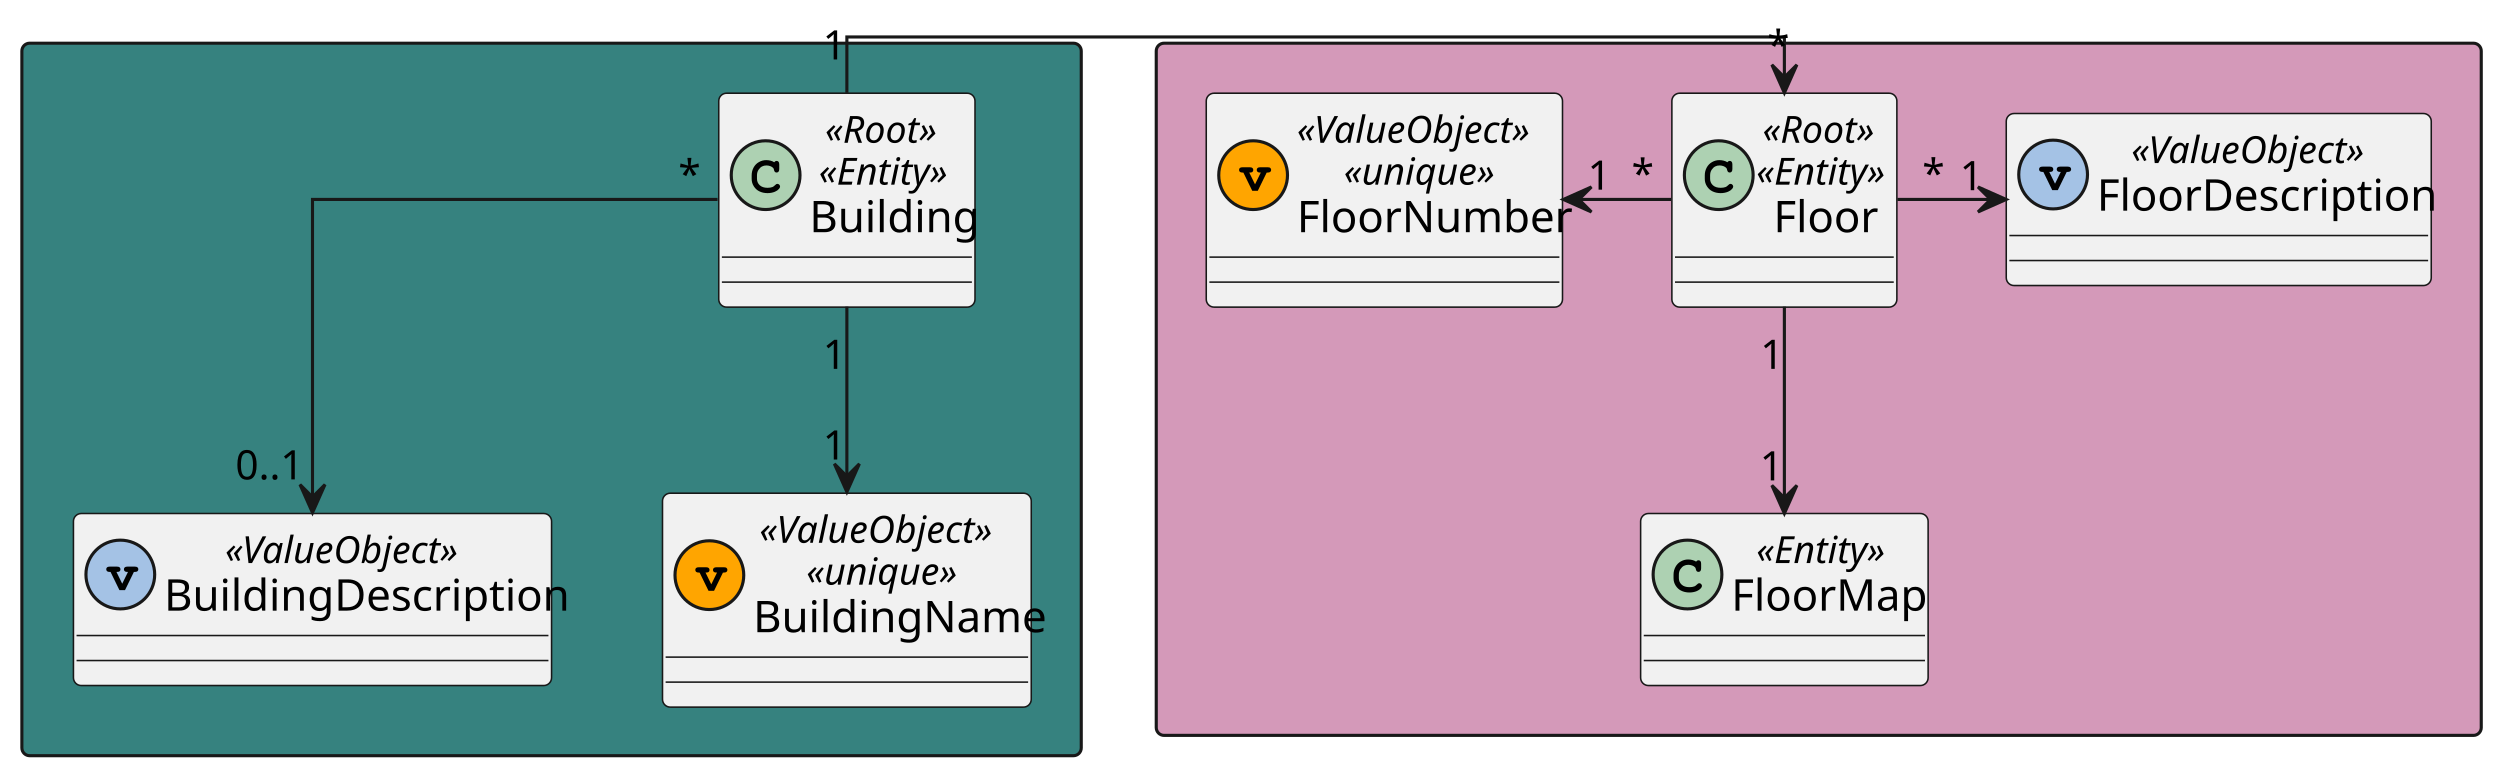
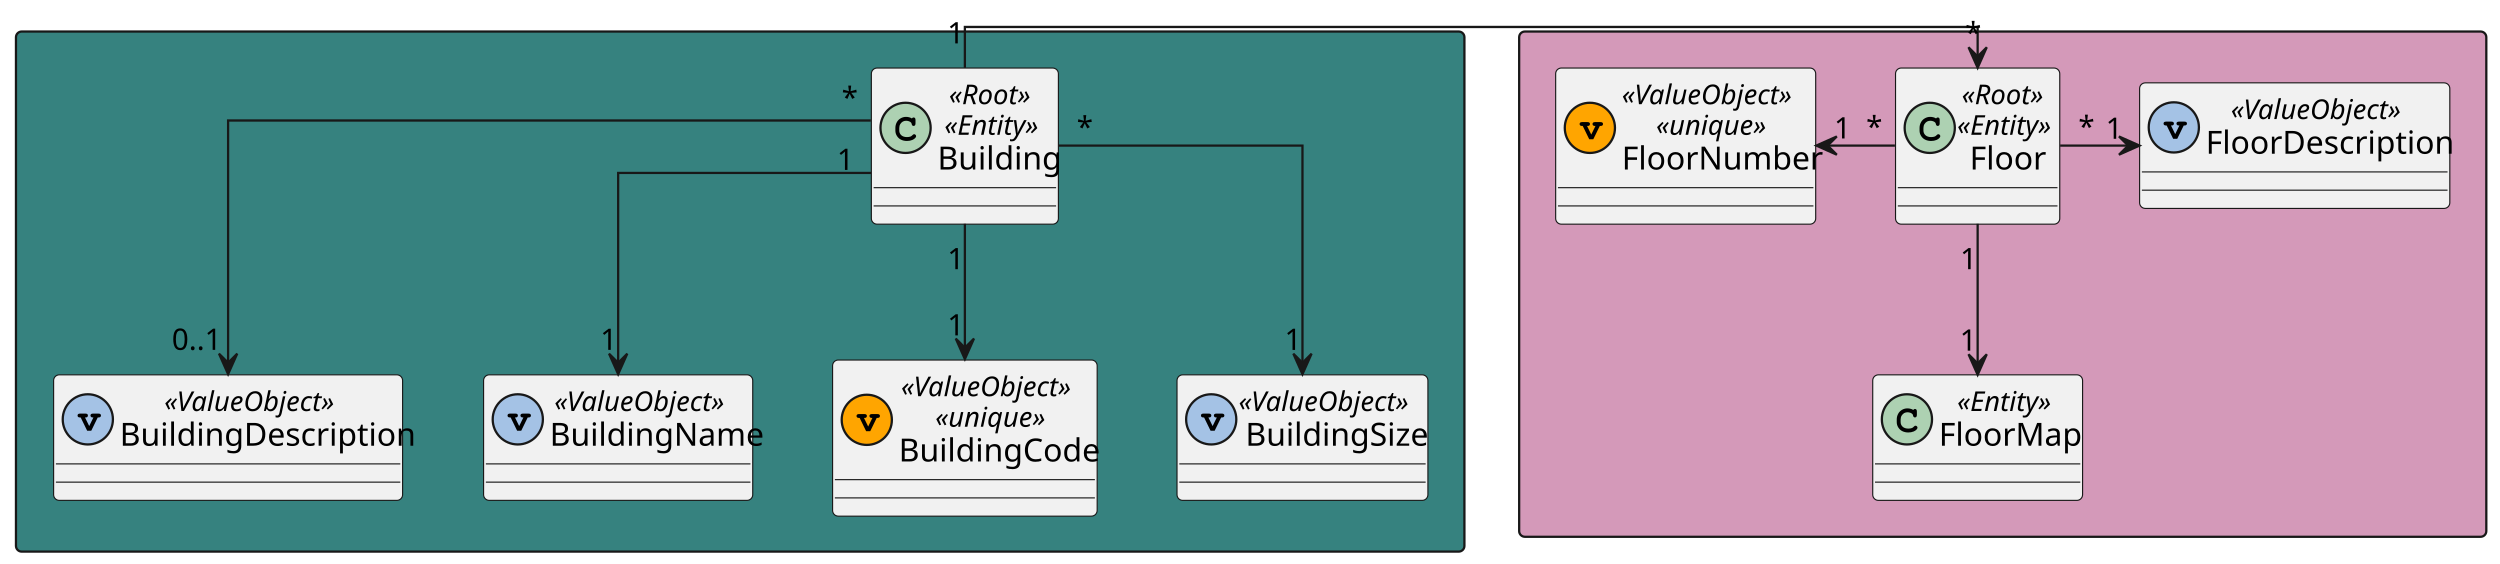
- <svg xmlns="http://www.w3.org/2000/svg" contentStyleType="text/css" height="197.6px" preserveAspectRatio="none" style="width:640px;height:197px;background:#FFFFFF;" version="1.1" viewBox="0 0 640 197" width="640px" zoomAndPan="magnify">
+ <svg xmlns="http://www.w3.org/2000/svg" contentStyleType="text/css" height="247px" preserveAspectRatio="none" style="width:1096px;height:247px;background:#FFFFFF;" version="1.1" viewBox="0 0 1096 247" width="1096px" zoomAndPan="magnify">
  <defs />
  <g>
    <g id="cluster_##2">
-       <rect fill="#36827F" height="182.4" rx="2" ry="2" style="stroke:#181818;stroke-width:0.8;" width="271.2" x="5.6" y="11.06" />
+       <rect fill="#36827F" height="228" rx="2.5" ry="2.5" style="stroke:#181818;stroke-width:1.0;" width="635" x="7" y="13.825" />
    </g>
-     <g id="cluster_##7">
-       <rect fill="#D499B9" height="177.2" rx="2" ry="2" style="stroke:#181818;stroke-width:0.8;" width="339.2" x="296" y="11.06" />
+     <g id="cluster_##9">
+       <rect fill="#D499B9" height="221.5" rx="2.5" ry="2.5" style="stroke:#181818;stroke-width:1.0;" width="424" x="666" y="13.825" />
    </g>
    <g id="elem_Building">
-       <rect codeLine="6" fill="#F1F1F1" height="54.763" id="Building" rx="2" ry="2" style="stroke:#181818;stroke-width:0.4;" width="65.6" x="184" y="23.86" />
-       <ellipse cx="196" cy="44.841" fill="#ADD1B2" rx="8.8" ry="8.8" style="stroke:#181818;stroke-width:0.8;" />
-       <path d="M198.213,41.541 Q198.338,41.366 198.488,41.278 Q198.637,41.191 198.812,41.191 Q199.113,41.191 199.3,41.403 Q199.488,41.603 199.488,42.091 L199.488,43.253 Q199.488,43.741 199.3,43.953 Q199.113,44.166 198.812,44.166 Q198.537,44.166 198.375,44.003 Q198.213,43.853 198.125,43.441 Q198.088,43.153 197.938,43.003 Q197.675,42.703 197.188,42.528 Q196.7,42.353 196.2,42.353 Q195.588,42.353 195.075,42.616 Q194.575,42.878 194.175,43.478 Q193.787,44.078 193.787,44.903 L193.787,45.778 Q193.787,46.766 194.5,47.428 Q195.213,48.078 196.488,48.078 Q197.238,48.078 197.762,47.878 Q198.075,47.753 198.412,47.403 Q198.625,47.191 198.738,47.128 Q198.863,47.066 199.025,47.066 Q199.287,47.066 199.488,47.278 Q199.7,47.478 199.7,47.753 Q199.7,48.028 199.425,48.353 Q199.025,48.816 198.387,49.078 Q197.525,49.441 196.488,49.441 Q195.275,49.441 194.312,48.941 Q193.525,48.541 192.975,47.691 Q192.425,46.828 192.425,45.803 L192.425,44.878 Q192.425,43.816 192.912,42.903 Q193.412,41.978 194.287,41.491 Q195.162,40.991 196.15,40.991 Q196.738,40.991 197.25,41.128 Q197.775,41.253 198.213,41.541 Z " fill="#000000" />
-       <text fill="#000000" font-family="sans-serif" font-size="9.6" font-style="italic" lengthAdjust="spacing" textLength="32" x="211.2" y="36.55">«Root»</text>
-       <text fill="#000000" font-family="sans-serif" font-size="9.6" font-style="italic" lengthAdjust="spacing" textLength="35.2" x="209.6" y="47.275">«Entity»</text>
-       <text fill="#000000" font-family="sans-serif" font-size="11.2" lengthAdjust="spacing" textLength="40" x="207.2" y="59.449">Building</text>
-       <line style="stroke:#181818;stroke-width:0.4;" x1="184.8" x2="248.8" y1="65.822" y2="65.822" />
-       <line style="stroke:#181818;stroke-width:0.4;" x1="184.8" x2="248.8" y1="72.222" y2="72.222" />
+       <rect codeLine="6" fill="#F1F1F1" height="68.453" id="Building" rx="2.5" ry="2.5" style="stroke:#181818;stroke-width:0.5;" width="82" x="382" y="29.825" />
+       <ellipse cx="397" cy="56.051" fill="#ADD1B2" rx="11" ry="11" style="stroke:#181818;stroke-width:1.0;" />
+       <path d="M399.766,51.926 Q399.922,51.707 400.109,51.598 Q400.297,51.489 400.516,51.489 Q400.891,51.489 401.125,51.754 Q401.359,52.004 401.359,52.614 L401.359,54.067 Q401.359,54.676 401.125,54.942 Q400.891,55.207 400.516,55.207 Q400.172,55.207 399.969,55.004 Q399.766,54.817 399.656,54.301 Q399.609,53.942 399.422,53.754 Q399.094,53.379 398.484,53.16 Q397.875,52.942 397.25,52.942 Q396.484,52.942 395.844,53.27 Q395.219,53.598 394.719,54.348 Q394.234,55.098 394.234,56.129 L394.234,57.223 Q394.234,58.457 395.125,59.285 Q396.016,60.098 397.609,60.098 Q398.547,60.098 399.203,59.848 Q399.594,59.692 400.016,59.254 Q400.281,58.989 400.422,58.91 Q400.578,58.832 400.781,58.832 Q401.109,58.832 401.359,59.098 Q401.625,59.348 401.625,59.692 Q401.625,60.035 401.281,60.442 Q400.781,61.02 399.984,61.348 Q398.906,61.801 397.609,61.801 Q396.094,61.801 394.891,61.176 Q393.906,60.676 393.219,59.614 Q392.531,58.535 392.531,57.254 L392.531,56.098 Q392.531,54.77 393.141,53.629 Q393.766,52.473 394.859,51.864 Q395.953,51.239 397.188,51.239 Q397.922,51.239 398.562,51.41 Q399.219,51.567 399.766,51.926 Z " fill="#000000" />
+       <text fill="#000000" font-family="sans-serif" font-size="12" font-style="italic" lengthAdjust="spacing" textLength="40" x="416" y="45.688">«Root»</text>
+       <text fill="#000000" font-family="sans-serif" font-size="12" font-style="italic" lengthAdjust="spacing" textLength="44" x="414" y="59.094">«Entity»</text>
+       <text fill="#000000" font-family="sans-serif" font-size="14" lengthAdjust="spacing" textLength="50" x="411" y="74.311">Building</text>
+       <line style="stroke:#181818;stroke-width:0.5;" x1="383" x2="463" y1="82.278" y2="82.278" />
+       <line style="stroke:#181818;stroke-width:0.5;" x1="383" x2="463" y1="90.278" y2="90.278" />
    </g>
    <g id="elem_BuildingDescription">
-       <rect codeLine="7" fill="#F1F1F1" height="44.038" id="BuildingDescription" rx="2" ry="2" style="stroke:#181818;stroke-width:0.4;" width="122.4" x="18.8" y="131.46" />
-       <ellipse cx="30.8" cy="147.078" fill="#A4C2E5" rx="8.8" ry="8.8" style="stroke:#181818;stroke-width:0.8;" />
-       <path d="M31.288,149.428 L32.763,146.416 Q32.212,146.416 32.062,146.316 Q31.725,146.116 31.725,145.728 Q31.725,145.428 31.938,145.241 Q32.15,145.053 32.638,145.053 L34.5,145.053 Q35,145.053 35.2,145.241 Q35.413,145.428 35.413,145.728 Q35.413,146.028 35.2,146.228 Q35,146.416 34.5,146.416 L34.275,146.416 L32,151.078 L30.575,151.078 L28.3,146.416 L28.113,146.416 Q27.613,146.416 27.4,146.228 Q27.2,146.028 27.2,145.728 Q27.2,145.428 27.4,145.241 Q27.613,145.053 28.113,145.053 L29.938,145.053 Q30.425,145.053 30.625,145.241 Q30.837,145.428 30.837,145.728 Q30.837,146.116 30.525,146.316 Q30.363,146.416 29.812,146.416 L31.288,149.428 Z " fill="#000000" />
-       <text fill="#000000" font-family="sans-serif" font-size="9.6" font-style="italic" lengthAdjust="spacing" textLength="65.6" x="57.6" y="144.15">«ValueObject»</text>
-       <text fill="#000000" font-family="sans-serif" font-size="11.2" lengthAdjust="spacing" textLength="96.8" x="42" y="156.324">BuildingDescription</text>
-       <line style="stroke:#181818;stroke-width:0.4;" x1="19.6" x2="140.4" y1="162.697" y2="162.697" />
-       <line style="stroke:#181818;stroke-width:0.4;" x1="19.6" x2="140.4" y1="169.097" y2="169.097" />
+       <rect codeLine="7" fill="#F1F1F1" height="55.047" id="BuildingDescription" rx="2.5" ry="2.5" style="stroke:#181818;stroke-width:0.5;" width="153" x="23.5" y="164.325" />
+       <ellipse cx="38.5" cy="183.848" fill="#A4C2E5" rx="11" ry="11" style="stroke:#181818;stroke-width:1.0;" />
+       <path d="M39.109,186.785 L40.953,183.02 Q40.266,183.02 40.078,182.895 Q39.656,182.645 39.656,182.16 Q39.656,181.785 39.922,181.551 Q40.188,181.317 40.797,181.317 L43.125,181.317 Q43.75,181.317 44,181.551 Q44.266,181.785 44.266,182.16 Q44.266,182.535 44,182.785 Q43.75,183.02 43.125,183.02 L42.844,183.02 L40,188.848 L38.219,188.848 L35.375,183.02 L35.141,183.02 Q34.516,183.02 34.25,182.785 Q34,182.535 34,182.16 Q34,181.785 34.25,181.551 Q34.516,181.317 35.141,181.317 L37.422,181.317 Q38.031,181.317 38.281,181.551 Q38.547,181.785 38.547,182.16 Q38.547,182.645 38.156,182.895 Q37.953,183.02 37.266,183.02 L39.109,186.785 Z " fill="#000000" />
+       <text fill="#000000" font-family="sans-serif" font-size="12" font-style="italic" lengthAdjust="spacing" textLength="82" x="72" y="180.188">«ValueObject»</text>
+       <text fill="#000000" font-family="sans-serif" font-size="14" lengthAdjust="spacing" textLength="121" x="52.5" y="195.405">BuildingDescription</text>
+       <line style="stroke:#181818;stroke-width:0.5;" x1="24.5" x2="175.5" y1="203.371" y2="203.371" />
+       <line style="stroke:#181818;stroke-width:0.5;" x1="24.5" x2="175.5" y1="211.371" y2="211.371" />
    </g>
    <g id="elem_BuildingName">
-       <rect codeLine="8" fill="#F1F1F1" height="54.763" id="BuildingName" rx="2" ry="2" style="stroke:#181818;stroke-width:0.4;" width="94.4" x="169.6" y="126.26" />
-       <ellipse cx="181.6" cy="147.241" fill="#FFA500" rx="8.8" ry="8.8" style="stroke:#181818;stroke-width:0.8;" />
-       <path d="M182.088,149.591 L183.562,146.578 Q183.012,146.578 182.863,146.478 Q182.525,146.278 182.525,145.891 Q182.525,145.591 182.738,145.403 Q182.95,145.216 183.438,145.216 L185.3,145.216 Q185.8,145.216 186,145.403 Q186.213,145.591 186.213,145.891 Q186.213,146.191 186,146.391 Q185.8,146.578 185.3,146.578 L185.075,146.578 L182.8,151.241 L181.375,151.241 L179.1,146.578 L178.912,146.578 Q178.412,146.578 178.2,146.391 Q178,146.191 178,145.891 Q178,145.591 178.2,145.403 Q178.412,145.216 178.912,145.216 L180.738,145.216 Q181.225,145.216 181.425,145.403 Q181.637,145.591 181.637,145.891 Q181.637,146.278 181.325,146.478 Q181.162,146.578 180.613,146.578 L182.088,149.591 Z " fill="#000000" />
-       <text fill="#000000" font-family="sans-serif" font-size="9.6" font-style="italic" lengthAdjust="spacing" textLength="65.6" x="194.4" y="138.95">«ValueObject»</text>
-       <text fill="#000000" font-family="sans-serif" font-size="9.6" font-style="italic" lengthAdjust="spacing" textLength="41.6" x="206.4" y="149.675">«unique»</text>
-       <text fill="#000000" font-family="sans-serif" font-size="11.2" lengthAdjust="spacing" textLength="68.8" x="192.8" y="161.849">BuildingName</text>
-       <line style="stroke:#181818;stroke-width:0.4;" x1="170.4" x2="263.2" y1="168.222" y2="168.222" />
-       <line style="stroke:#181818;stroke-width:0.4;" x1="170.4" x2="263.2" y1="174.622" y2="174.622" />
+       <rect codeLine="8" fill="#F1F1F1" height="55.047" id="BuildingName" rx="2.5" ry="2.5" style="stroke:#181818;stroke-width:0.5;" width="118" x="212" y="164.325" />
+       <ellipse cx="227" cy="183.848" fill="#A4C2E5" rx="11" ry="11" style="stroke:#181818;stroke-width:1.0;" />
+       <path d="M227.609,186.785 L229.453,183.02 Q228.766,183.02 228.578,182.895 Q228.156,182.645 228.156,182.16 Q228.156,181.785 228.422,181.551 Q228.688,181.317 229.297,181.317 L231.625,181.317 Q232.25,181.317 232.5,181.551 Q232.766,181.785 232.766,182.16 Q232.766,182.535 232.5,182.785 Q232.25,183.02 231.625,183.02 L231.344,183.02 L228.5,188.848 L226.719,188.848 L223.875,183.02 L223.641,183.02 Q223.016,183.02 222.75,182.785 Q222.5,182.535 222.5,182.16 Q222.5,181.785 222.75,181.551 Q223.016,181.317 223.641,181.317 L225.922,181.317 Q226.531,181.317 226.781,181.551 Q227.047,181.785 227.047,182.16 Q227.047,182.645 226.656,182.895 Q226.453,183.02 225.766,183.02 L227.609,186.785 Z " fill="#000000" />
+       <text fill="#000000" font-family="sans-serif" font-size="12" font-style="italic" lengthAdjust="spacing" textLength="82" x="243" y="180.188">«ValueObject»</text>
+       <text fill="#000000" font-family="sans-serif" font-size="14" lengthAdjust="spacing" textLength="86" x="241" y="195.405">BuildingName</text>
+       <line style="stroke:#181818;stroke-width:0.5;" x1="213" x2="329" y1="203.371" y2="203.371" />
+       <line style="stroke:#181818;stroke-width:0.5;" x1="213" x2="329" y1="211.371" y2="211.371" />
+     </g>
+     <g id="elem_BuildingCode">
+       <rect codeLine="9" fill="#F1F1F1" height="68.453" id="BuildingCode" rx="2.5" ry="2.5" style="stroke:#181818;stroke-width:0.5;" width="116" x="365" y="157.825" />
+       <ellipse cx="380" cy="184.051" fill="#FFA500" rx="11" ry="11" style="stroke:#181818;stroke-width:1.0;" />
+       <path d="M380.609,186.989 L382.453,183.223 Q381.766,183.223 381.578,183.098 Q381.156,182.848 381.156,182.364 Q381.156,181.989 381.422,181.754 Q381.688,181.52 382.297,181.52 L384.625,181.52 Q385.25,181.52 385.5,181.754 Q385.766,181.989 385.766,182.364 Q385.766,182.739 385.5,182.989 Q385.25,183.223 384.625,183.223 L384.344,183.223 L381.5,189.051 L379.719,189.051 L376.875,183.223 L376.641,183.223 Q376.016,183.223 375.75,182.989 Q375.5,182.739 375.5,182.364 Q375.5,181.989 375.75,181.754 Q376.016,181.52 376.641,181.52 L378.922,181.52 Q379.531,181.52 379.781,181.754 Q380.047,181.989 380.047,182.364 Q380.047,182.848 379.656,183.098 Q379.453,183.223 378.766,183.223 L380.609,186.989 Z " fill="#000000" />
+       <text fill="#000000" font-family="sans-serif" font-size="12" font-style="italic" lengthAdjust="spacing" textLength="82" x="395" y="173.688">«ValueObject»</text>
+       <text fill="#000000" font-family="sans-serif" font-size="12" font-style="italic" lengthAdjust="spacing" textLength="52" x="410" y="187.094">«unique»</text>
+       <text fill="#000000" font-family="sans-serif" font-size="14" lengthAdjust="spacing" textLength="84" x="394" y="202.311">BuildingCode</text>
+       <line style="stroke:#181818;stroke-width:0.5;" x1="366" x2="480" y1="210.278" y2="210.278" />
+       <line style="stroke:#181818;stroke-width:0.5;" x1="366" x2="480" y1="218.278" y2="218.278" />
+     </g>
+     <g id="elem_BuildingSize">
+       <rect codeLine="10" fill="#F1F1F1" height="55.047" id="BuildingSize" rx="2.5" ry="2.5" style="stroke:#181818;stroke-width:0.5;" width="110" x="516" y="164.325" />
+       <ellipse cx="531" cy="183.848" fill="#A4C2E5" rx="11" ry="11" style="stroke:#181818;stroke-width:1.0;" />
+       <path d="M531.609,186.785 L533.453,183.02 Q532.766,183.02 532.578,182.895 Q532.156,182.645 532.156,182.16 Q532.156,181.785 532.422,181.551 Q532.688,181.317 533.297,181.317 L535.625,181.317 Q536.25,181.317 536.5,181.551 Q536.766,181.785 536.766,182.16 Q536.766,182.535 536.5,182.785 Q536.25,183.02 535.625,183.02 L535.344,183.02 L532.5,188.848 L530.719,188.848 L527.875,183.02 L527.641,183.02 Q527.016,183.02 526.75,182.785 Q526.5,182.535 526.5,182.16 Q526.5,181.785 526.75,181.551 Q527.016,181.317 527.641,181.317 L529.922,181.317 Q530.531,181.317 530.781,181.551 Q531.047,181.785 531.047,182.16 Q531.047,182.645 530.656,182.895 Q530.453,183.02 529.766,183.02 L531.609,186.785 Z " fill="#000000" />
+       <text fill="#000000" font-family="sans-serif" font-size="12" font-style="italic" lengthAdjust="spacing" textLength="82" x="543" y="180.188">«ValueObject»</text>
+       <text fill="#000000" font-family="sans-serif" font-size="14" lengthAdjust="spacing" textLength="76" x="546" y="195.405">BuildingSize</text>
+       <line style="stroke:#181818;stroke-width:0.5;" x1="517" x2="625" y1="203.371" y2="203.371" />
+       <line style="stroke:#181818;stroke-width:0.5;" x1="517" x2="625" y1="211.371" y2="211.371" />
    </g>
    <g id="elem_Floor">
-       <rect codeLine="12" fill="#F1F1F1" height="54.763" id="Floor" rx="2" ry="2" style="stroke:#181818;stroke-width:0.4;" width="57.6" x="428" y="23.86" />
-       <ellipse cx="440" cy="44.841" fill="#ADD1B2" rx="8.8" ry="8.8" style="stroke:#181818;stroke-width:0.8;" />
-       <path d="M442.212,41.541 Q442.337,41.366 442.488,41.278 Q442.637,41.191 442.812,41.191 Q443.113,41.191 443.3,41.403 Q443.488,41.603 443.488,42.091 L443.488,43.253 Q443.488,43.741 443.3,43.953 Q443.113,44.166 442.812,44.166 Q442.538,44.166 442.375,44.003 Q442.212,43.853 442.125,43.441 Q442.087,43.153 441.938,43.003 Q441.675,42.703 441.188,42.528 Q440.7,42.353 440.2,42.353 Q439.587,42.353 439.075,42.616 Q438.575,42.878 438.175,43.478 Q437.788,44.078 437.788,44.903 L437.788,45.778 Q437.788,46.766 438.5,47.428 Q439.212,48.078 440.488,48.078 Q441.238,48.078 441.762,47.878 Q442.075,47.753 442.413,47.403 Q442.625,47.191 442.738,47.128 Q442.863,47.066 443.025,47.066 Q443.288,47.066 443.488,47.278 Q443.7,47.478 443.7,47.753 Q443.7,48.028 443.425,48.353 Q443.025,48.816 442.387,49.078 Q441.525,49.441 440.488,49.441 Q439.275,49.441 438.312,48.941 Q437.525,48.541 436.975,47.691 Q436.425,46.828 436.425,45.803 L436.425,44.878 Q436.425,43.816 436.913,42.903 Q437.413,41.978 438.288,41.491 Q439.163,40.991 440.15,40.991 Q440.738,40.991 441.25,41.128 Q441.775,41.253 442.212,41.541 Z " fill="#000000" />
-       <text fill="#000000" font-family="sans-serif" font-size="9.6" font-style="italic" lengthAdjust="spacing" textLength="32" x="451.2" y="36.55">«Root»</text>
-       <text fill="#000000" font-family="sans-serif" font-size="9.6" font-style="italic" lengthAdjust="spacing" textLength="35.2" x="449.6" y="47.275">«Entity»</text>
-       <text fill="#000000" font-family="sans-serif" font-size="11.2" lengthAdjust="spacing" textLength="26.4" x="454" y="59.449">Floor</text>
-       <line style="stroke:#181818;stroke-width:0.4;" x1="428.8" x2="484.8" y1="65.822" y2="65.822" />
-       <line style="stroke:#181818;stroke-width:0.4;" x1="428.8" x2="484.8" y1="72.222" y2="72.222" />
+       <rect codeLine="14" fill="#F1F1F1" height="68.453" id="Floor" rx="2.5" ry="2.5" style="stroke:#181818;stroke-width:0.5;" width="72" x="831" y="29.825" />
+       <ellipse cx="846" cy="56.051" fill="#ADD1B2" rx="11" ry="11" style="stroke:#181818;stroke-width:1.0;" />
+       <path d="M848.766,51.926 Q848.922,51.707 849.109,51.598 Q849.297,51.489 849.516,51.489 Q849.891,51.489 850.125,51.754 Q850.359,52.004 850.359,52.614 L850.359,54.067 Q850.359,54.676 850.125,54.942 Q849.891,55.207 849.516,55.207 Q849.172,55.207 848.969,55.004 Q848.766,54.817 848.656,54.301 Q848.609,53.942 848.422,53.754 Q848.094,53.379 847.484,53.16 Q846.875,52.942 846.25,52.942 Q845.484,52.942 844.844,53.27 Q844.219,53.598 843.719,54.348 Q843.234,55.098 843.234,56.129 L843.234,57.223 Q843.234,58.457 844.125,59.285 Q845.016,60.098 846.609,60.098 Q847.547,60.098 848.203,59.848 Q848.594,59.692 849.016,59.254 Q849.281,58.989 849.422,58.91 Q849.578,58.832 849.781,58.832 Q850.109,58.832 850.359,59.098 Q850.625,59.348 850.625,59.692 Q850.625,60.035 850.281,60.442 Q849.781,61.02 848.984,61.348 Q847.906,61.801 846.609,61.801 Q845.094,61.801 843.891,61.176 Q842.906,60.676 842.219,59.614 Q841.531,58.535 841.531,57.254 L841.531,56.098 Q841.531,54.77 842.141,53.629 Q842.766,52.473 843.859,51.864 Q844.953,51.239 846.188,51.239 Q846.922,51.239 847.562,51.41 Q848.219,51.567 848.766,51.926 Z " fill="#000000" />
+       <text fill="#000000" font-family="sans-serif" font-size="12" font-style="italic" lengthAdjust="spacing" textLength="40" x="860" y="45.688">«Root»</text>
+       <text fill="#000000" font-family="sans-serif" font-size="12" font-style="italic" lengthAdjust="spacing" textLength="44" x="858" y="59.094">«Entity»</text>
+       <text fill="#000000" font-family="sans-serif" font-size="14" lengthAdjust="spacing" textLength="33" x="863.5" y="74.311">Floor</text>
+       <line style="stroke:#181818;stroke-width:0.5;" x1="832" x2="902" y1="82.278" y2="82.278" />
+       <line style="stroke:#181818;stroke-width:0.5;" x1="832" x2="902" y1="90.278" y2="90.278" />
    </g>
    <g id="elem_FloorNumber">
-       <rect codeLine="13" fill="#F1F1F1" height="54.763" id="FloorNumber" rx="2" ry="2" style="stroke:#181818;stroke-width:0.4;" width="91.2" x="308.8" y="23.86" />
-       <ellipse cx="320.8" cy="44.841" fill="#FFA500" rx="8.8" ry="8.8" style="stroke:#181818;stroke-width:0.8;" />
-       <path d="M321.288,47.191 L322.762,44.178 Q322.212,44.178 322.062,44.078 Q321.725,43.878 321.725,43.491 Q321.725,43.191 321.938,43.003 Q322.15,42.816 322.637,42.816 L324.5,42.816 Q325,42.816 325.2,43.003 Q325.413,43.191 325.413,43.491 Q325.413,43.791 325.2,43.991 Q325,44.178 324.5,44.178 L324.275,44.178 L322,48.841 L320.575,48.841 L318.3,44.178 L318.113,44.178 Q317.613,44.178 317.4,43.991 Q317.2,43.791 317.2,43.491 Q317.2,43.191 317.4,43.003 Q317.613,42.816 318.113,42.816 L319.938,42.816 Q320.425,42.816 320.625,43.003 Q320.837,43.191 320.837,43.491 Q320.837,43.878 320.525,44.078 Q320.363,44.178 319.812,44.178 L321.288,47.191 Z " fill="#000000" />
-       <text fill="#000000" font-family="sans-serif" font-size="9.6" font-style="italic" lengthAdjust="spacing" textLength="65.6" x="332" y="36.55">«ValueObject»</text>
-       <text fill="#000000" font-family="sans-serif" font-size="9.6" font-style="italic" lengthAdjust="spacing" textLength="41.6" x="344" y="47.275">«unique»</text>
-       <text fill="#000000" font-family="sans-serif" font-size="11.2" lengthAdjust="spacing" textLength="65.6" x="332" y="59.449">FloorNumber</text>
-       <line style="stroke:#181818;stroke-width:0.4;" x1="309.6" x2="399.2" y1="65.822" y2="65.822" />
-       <line style="stroke:#181818;stroke-width:0.4;" x1="309.6" x2="399.2" y1="72.222" y2="72.222" />
+       <rect codeLine="15" fill="#F1F1F1" height="68.453" id="FloorNumber" rx="2.5" ry="2.5" style="stroke:#181818;stroke-width:0.5;" width="114" x="682" y="29.825" />
+       <ellipse cx="697" cy="56.051" fill="#FFA500" rx="11" ry="11" style="stroke:#181818;stroke-width:1.0;" />
+       <path d="M697.609,58.989 L699.453,55.223 Q698.766,55.223 698.578,55.098 Q698.156,54.848 698.156,54.364 Q698.156,53.989 698.422,53.754 Q698.688,53.52 699.297,53.52 L701.625,53.52 Q702.25,53.52 702.5,53.754 Q702.766,53.989 702.766,54.364 Q702.766,54.739 702.5,54.989 Q702.25,55.223 701.625,55.223 L701.344,55.223 L698.5,61.051 L696.719,61.051 L693.875,55.223 L693.641,55.223 Q693.016,55.223 692.75,54.989 Q692.5,54.739 692.5,54.364 Q692.5,53.989 692.75,53.754 Q693.016,53.52 693.641,53.52 L695.922,53.52 Q696.531,53.52 696.781,53.754 Q697.047,53.989 697.047,54.364 Q697.047,54.848 696.656,55.098 Q696.453,55.223 695.766,55.223 L697.609,58.989 Z " fill="#000000" />
+       <text fill="#000000" font-family="sans-serif" font-size="12" font-style="italic" lengthAdjust="spacing" textLength="82" x="711" y="45.688">«ValueObject»</text>
+       <text fill="#000000" font-family="sans-serif" font-size="12" font-style="italic" lengthAdjust="spacing" textLength="52" x="726" y="59.094">«unique»</text>
+       <text fill="#000000" font-family="sans-serif" font-size="14" lengthAdjust="spacing" textLength="82" x="711" y="74.311">FloorNumber</text>
+       <line style="stroke:#181818;stroke-width:0.5;" x1="683" x2="795" y1="82.278" y2="82.278" />
+       <line style="stroke:#181818;stroke-width:0.5;" x1="683" x2="795" y1="90.278" y2="90.278" />
    </g>
    <g id="elem_FloorDescription">
-       <rect codeLine="14" fill="#F1F1F1" height="44.038" id="FloorDescription" rx="2" ry="2" style="stroke:#181818;stroke-width:0.4;" width="108.8" x="513.6" y="29.06" />
-       <ellipse cx="525.6" cy="44.678" fill="#A4C2E5" rx="8.8" ry="8.8" style="stroke:#181818;stroke-width:0.8;" />
-       <path d="M526.087,47.028 L527.562,44.016 Q527.013,44.016 526.862,43.916 Q526.525,43.716 526.525,43.328 Q526.525,43.028 526.737,42.841 Q526.95,42.653 527.438,42.653 L529.3,42.653 Q529.8,42.653 530,42.841 Q530.212,43.028 530.212,43.328 Q530.212,43.628 530,43.828 Q529.8,44.016 529.3,44.016 L529.075,44.016 L526.8,48.678 L525.375,48.678 L523.1,44.016 L522.913,44.016 Q522.413,44.016 522.2,43.828 Q522,43.628 522,43.328 Q522,43.028 522.2,42.841 Q522.413,42.653 522.913,42.653 L524.737,42.653 Q525.225,42.653 525.425,42.841 Q525.638,43.028 525.638,43.328 Q525.638,43.716 525.325,43.916 Q525.163,44.016 524.612,44.016 L526.087,47.028 Z " fill="#000000" />
-       <text fill="#000000" font-family="sans-serif" font-size="9.6" font-style="italic" lengthAdjust="spacing" textLength="65.6" x="545.6" y="41.75">«ValueObject»</text>
-       <text fill="#000000" font-family="sans-serif" font-size="11.2" lengthAdjust="spacing" textLength="83.2" x="536.8" y="53.924">FloorDescription</text>
-       <line style="stroke:#181818;stroke-width:0.4;" x1="514.4" x2="621.6" y1="60.297" y2="60.297" />
-       <line style="stroke:#181818;stroke-width:0.4;" x1="514.4" x2="621.6" y1="66.697" y2="66.697" />
+       <rect codeLine="16" fill="#F1F1F1" height="55.047" id="FloorDescription" rx="2.5" ry="2.5" style="stroke:#181818;stroke-width:0.5;" width="136" x="938" y="36.325" />
+       <ellipse cx="953" cy="55.848" fill="#A4C2E5" rx="11" ry="11" style="stroke:#181818;stroke-width:1.0;" />
+       <path d="M953.609,58.785 L955.453,55.02 Q954.766,55.02 954.578,54.895 Q954.156,54.645 954.156,54.16 Q954.156,53.785 954.422,53.551 Q954.688,53.317 955.297,53.317 L957.625,53.317 Q958.25,53.317 958.5,53.551 Q958.766,53.785 958.766,54.16 Q958.766,54.535 958.5,54.785 Q958.25,55.02 957.625,55.02 L957.344,55.02 L954.5,60.848 L952.719,60.848 L949.875,55.02 L949.641,55.02 Q949.016,55.02 948.75,54.785 Q948.5,54.535 948.5,54.16 Q948.5,53.785 948.75,53.551 Q949.016,53.317 949.641,53.317 L951.922,53.317 Q952.531,53.317 952.781,53.551 Q953.047,53.785 953.047,54.16 Q953.047,54.645 952.656,54.895 Q952.453,55.02 951.766,55.02 L953.609,58.785 Z " fill="#000000" />
+       <text fill="#000000" font-family="sans-serif" font-size="12" font-style="italic" lengthAdjust="spacing" textLength="82" x="978" y="52.188">«ValueObject»</text>
+       <text fill="#000000" font-family="sans-serif" font-size="14" lengthAdjust="spacing" textLength="104" x="967" y="67.405">FloorDescription</text>
+       <line style="stroke:#181818;stroke-width:0.5;" x1="939" x2="1073" y1="75.371" y2="75.371" />
+       <line style="stroke:#181818;stroke-width:0.5;" x1="939" x2="1073" y1="83.371" y2="83.371" />
    </g>
    <g id="elem_FloorMap">
-       <rect codeLine="15" fill="#F1F1F1" height="44.038" id="FloorMap" rx="2" ry="2" style="stroke:#181818;stroke-width:0.4;" width="73.6" x="420" y="131.46" />
-       <ellipse cx="432" cy="147.078" fill="#ADD1B2" rx="8.8" ry="8.8" style="stroke:#181818;stroke-width:0.8;" />
-       <path d="M434.212,143.778 Q434.337,143.603 434.488,143.516 Q434.637,143.428 434.812,143.428 Q435.113,143.428 435.3,143.641 Q435.488,143.841 435.488,144.328 L435.488,145.491 Q435.488,145.978 435.3,146.191 Q435.113,146.403 434.812,146.403 Q434.538,146.403 434.375,146.241 Q434.212,146.091 434.125,145.678 Q434.087,145.391 433.938,145.241 Q433.675,144.941 433.188,144.766 Q432.7,144.591 432.2,144.591 Q431.587,144.591 431.075,144.853 Q430.575,145.116 430.175,145.716 Q429.788,146.316 429.788,147.141 L429.788,148.016 Q429.788,149.003 430.5,149.666 Q431.212,150.316 432.488,150.316 Q433.238,150.316 433.762,150.116 Q434.075,149.991 434.413,149.641 Q434.625,149.428 434.738,149.366 Q434.863,149.303 435.025,149.303 Q435.288,149.303 435.488,149.516 Q435.7,149.716 435.7,149.991 Q435.7,150.266 435.425,150.591 Q435.025,151.053 434.387,151.316 Q433.525,151.678 432.488,151.678 Q431.275,151.678 430.312,151.178 Q429.525,150.778 428.975,149.928 Q428.425,149.066 428.425,148.041 L428.425,147.116 Q428.425,146.053 428.913,145.141 Q429.413,144.216 430.288,143.728 Q431.163,143.228 432.15,143.228 Q432.738,143.228 433.25,143.366 Q433.775,143.491 434.212,143.778 Z " fill="#000000" />
-       <text fill="#000000" font-family="sans-serif" font-size="9.6" font-style="italic" lengthAdjust="spacing" textLength="35.2" x="449.6" y="144.15">«Entity»</text>
-       <text fill="#000000" font-family="sans-serif" font-size="11.2" lengthAdjust="spacing" textLength="48" x="443.2" y="156.324">FloorMap</text>
-       <line style="stroke:#181818;stroke-width:0.4;" x1="420.8" x2="492.8" y1="162.697" y2="162.697" />
-       <line style="stroke:#181818;stroke-width:0.4;" x1="420.8" x2="492.8" y1="169.097" y2="169.097" />
+       <rect codeLine="17" fill="#F1F1F1" height="55.047" id="FloorMap" rx="2.5" ry="2.5" style="stroke:#181818;stroke-width:0.5;" width="92" x="821" y="164.325" />
+       <ellipse cx="836" cy="183.848" fill="#ADD1B2" rx="11" ry="11" style="stroke:#181818;stroke-width:1.0;" />
+       <path d="M838.766,179.723 Q838.922,179.504 839.109,179.395 Q839.297,179.285 839.516,179.285 Q839.891,179.285 840.125,179.551 Q840.359,179.801 840.359,180.41 L840.359,181.864 Q840.359,182.473 840.125,182.739 Q839.891,183.004 839.516,183.004 Q839.172,183.004 838.969,182.801 Q838.766,182.614 838.656,182.098 Q838.609,181.739 838.422,181.551 Q838.094,181.176 837.484,180.957 Q836.875,180.739 836.25,180.739 Q835.484,180.739 834.844,181.067 Q834.219,181.395 833.719,182.145 Q833.234,182.895 833.234,183.926 L833.234,185.02 Q833.234,186.254 834.125,187.082 Q835.016,187.895 836.609,187.895 Q837.547,187.895 838.203,187.645 Q838.594,187.489 839.016,187.051 Q839.281,186.785 839.422,186.707 Q839.578,186.629 839.781,186.629 Q840.109,186.629 840.359,186.895 Q840.625,187.145 840.625,187.489 Q840.625,187.832 840.281,188.239 Q839.781,188.817 838.984,189.145 Q837.906,189.598 836.609,189.598 Q835.094,189.598 833.891,188.973 Q832.906,188.473 832.219,187.41 Q831.531,186.332 831.531,185.051 L831.531,183.895 Q831.531,182.567 832.141,181.426 Q832.766,180.27 833.859,179.66 Q834.953,179.035 836.188,179.035 Q836.922,179.035 837.562,179.207 Q838.219,179.364 838.766,179.723 Z " fill="#000000" />
+       <text fill="#000000" font-family="sans-serif" font-size="12" font-style="italic" lengthAdjust="spacing" textLength="44" x="858" y="180.188">«Entity»</text>
+       <text fill="#000000" font-family="sans-serif" font-size="14" lengthAdjust="spacing" textLength="60" x="850" y="195.405">FloorMap</text>
+       <line style="stroke:#181818;stroke-width:0.5;" x1="822" x2="912" y1="203.371" y2="203.371" />
+       <line style="stroke:#181818;stroke-width:0.5;" x1="822" x2="912" y1="211.371" y2="211.371" />
    </g>
    <g id="link_Building_Floor">
-       <path codeLine="19" d="M216.8,23.78 C216.8,15.932 216.8,9.46 216.8,9.46 C216.8,9.46 456.8,9.46 456.8,9.46 C456.8,9.46 456.8,19.78 456.8,19.78 " fill="none" id="Building-to-Floor" style="stroke:#181818;stroke-width:0.8;" />
-       <polygon fill="#181818" points="456.8,23.78,460,16.58,456.8,19.78,453.6,16.58,456.8,23.78" style="stroke:#181818;stroke-width:0.8;" />
-       <text fill="#000000" font-family="sans-serif" font-size="10.4" lengthAdjust="spacing" textLength="5.6" x="210.623" y="15.219">1</text>
-       <text fill="#000000" font-family="sans-serif" font-size="10.4" lengthAdjust="spacing" textLength="4" x="452.387" y="15.219">*</text>
+       <path codeLine="21" d="M423,29.724 C423,19.915 423,11.825 423,11.825 C423,11.825 867,11.825 867,11.825 C867,11.825 867,24.724 867,24.724 " fill="none" id="Building-to-Floor" style="stroke:#181818;stroke-width:1.0;" />
+       <polygon fill="#181818" points="867,29.724,871,20.724,867,24.724,863,20.724,867,29.724" style="stroke:#181818;stroke-width:1.0;" />
+       <text fill="#000000" font-family="sans-serif" font-size="13" lengthAdjust="spacing" textLength="7" x="415.278" y="19.023">1</text>
+       <text fill="#000000" font-family="sans-serif" font-size="13" lengthAdjust="spacing" textLength="5" x="861.484" y="19.023">*</text>
    </g>
    <g id="link_Building_BuildingDescription">
-       <path codeLine="20" d="M183.688,51.06 C143.2,51.06 80,51.06 80,51.06 C80,51.06 80,127.244 80,127.244 " fill="none" id="Building-to-BuildingDescription" style="stroke:#181818;stroke-width:0.8;" />
-       <polygon fill="#181818" points="80,131.244,83.2,124.044,80,127.244,76.8,124.044,80,131.244" style="stroke:#181818;stroke-width:0.8;" />
-       <text fill="#000000" font-family="sans-serif" font-size="10.4" lengthAdjust="spacing" textLength="4" x="173.653" y="48.317">*</text>
-       <text fill="#000000" font-family="sans-serif" font-size="10.4" lengthAdjust="spacing" textLength="17.6" x="60.255" y="122.725">0..1</text>
+       <path codeLine="22" d="M381.76,52.825 C294.69,52.825 100,52.825 100,52.825 C100,52.825 100,159.035 100,159.035 " fill="none" id="Building-to-BuildingDescription" style="stroke:#181818;stroke-width:1.0;" />
+       <polygon fill="#181818" points="100,164.035,104,155.035,100,159.035,96,155.035,100,164.035" style="stroke:#181818;stroke-width:1.0;" />
+       <text fill="#000000" font-family="sans-serif" font-size="13" lengthAdjust="spacing" textLength="5" x="368.969" y="47.393">*</text>
+       <text fill="#000000" font-family="sans-serif" font-size="13" lengthAdjust="spacing" textLength="22" x="75.319" y="153.381">0..1</text>
    </g>
    <g id="link_Building_BuildingName">
-       <path codeLine="21" d="M216.8,78.5 C216.8,78.5 216.8,121.94 216.8,121.94 " fill="none" id="Building-to-BuildingName" style="stroke:#181818;stroke-width:0.8;" />
-       <polygon fill="#181818" points="216.8,125.94,220,118.74,216.8,121.94,213.6,118.74,216.8,125.94" style="stroke:#181818;stroke-width:0.8;" />
-       <text fill="#000000" font-family="sans-serif" font-size="10.4" lengthAdjust="spacing" textLength="5.6" x="210.649" y="94.425">1</text>
-       <text fill="#000000" font-family="sans-serif" font-size="10.4" lengthAdjust="spacing" textLength="5.6" x="210.649" y="117.639">1</text>
+       <path codeLine="23" d="M381.87,75.825 C336.85,75.825 271,75.825 271,75.825 C271,75.825 271,159.044 271,159.044 " fill="none" id="Building-to-BuildingName" style="stroke:#181818;stroke-width:1.0;" />
+       <polygon fill="#181818" points="271,164.044,275,155.044,271,159.044,267,155.044,271,164.044" style="stroke:#181818;stroke-width:1.0;" />
+       <text fill="#000000" font-family="sans-serif" font-size="13" lengthAdjust="spacing" textLength="7" x="366.92" y="74.49">1</text>
+       <text fill="#000000" font-family="sans-serif" font-size="13" lengthAdjust="spacing" textLength="7" x="263.147" y="153.393">1</text>
+     </g>
+     <g id="link_Building_BuildingSize">
+       <path codeLine="24" d="M464.23,63.825 C508.02,63.825 571,63.825 571,63.825 C571,63.825 571,159.054 571,159.054 " fill="none" id="Building-to-BuildingSize" style="stroke:#181818;stroke-width:1.0;" />
+       <polygon fill="#181818" points="571,164.054,575,155.054,571,159.054,567,155.054,571,164.054" style="stroke:#181818;stroke-width:1.0;" />
+       <text fill="#000000" font-family="sans-serif" font-size="13" lengthAdjust="spacing" textLength="5" x="472.019" y="60.352">*</text>
+       <text fill="#000000" font-family="sans-serif" font-size="13" lengthAdjust="spacing" textLength="7" x="563.147" y="153.406">1</text>
+     </g>
+     <g id="link_Building_BuildingCode">
+       <path codeLine="25" d="M423,98.124 C423,98.124 423,152.424 423,152.424 " fill="none" id="Building-to-BuildingCode" style="stroke:#181818;stroke-width:1.0;" />
+       <polygon fill="#181818" points="423,157.424,427,148.424,423,152.424,419,148.424,423,157.424" style="stroke:#181818;stroke-width:1.0;" />
+       <text fill="#000000" font-family="sans-serif" font-size="13" lengthAdjust="spacing" textLength="7" x="415.311" y="118.031">1</text>
+       <text fill="#000000" font-family="sans-serif" font-size="13" lengthAdjust="spacing" textLength="7" x="415.311" y="147.049">1</text>
    </g>
    <g id="link_Floor_FloorMap">
-       <path codeLine="25" d="M456.8,78.5 C456.8,78.5 456.8,127.452 456.8,127.452 " fill="none" id="Floor-to-FloorMap" style="stroke:#181818;stroke-width:0.8;" />
-       <polygon fill="#181818" points="456.8,131.452,460,124.252,456.8,127.452,453.6,124.252,456.8,131.452" style="stroke:#181818;stroke-width:0.8;" />
-       <text fill="#000000" font-family="sans-serif" font-size="10.4" lengthAdjust="spacing" textLength="5.6" x="450.649" y="94.425">1</text>
-       <text fill="#000000" font-family="sans-serif" font-size="10.4" lengthAdjust="spacing" textLength="5.6" x="450.517" y="122.984">1</text>
+       <path codeLine="28" d="M867,98.124 C867,98.124 867,159.315 867,159.315 " fill="none" id="Floor-to-FloorMap" style="stroke:#181818;stroke-width:1.0;" />
+       <polygon fill="#181818" points="867,164.315,871,155.315,867,159.315,863,155.315,867,164.315" style="stroke:#181818;stroke-width:1.0;" />
+       <text fill="#000000" font-family="sans-serif" font-size="13" lengthAdjust="spacing" textLength="7" x="859.311" y="118.031">1</text>
+       <text fill="#000000" font-family="sans-serif" font-size="13" lengthAdjust="spacing" textLength="7" x="859.147" y="153.729">1</text>
    </g>
    <g id="link_FloorNumber_Floor">
-       <path codeLine="26" d="M404.208,51.06 C404.208,51.06 427.784,51.06 427.784,51.06 " fill="none" id="FloorNumber-backto-Floor" style="stroke:#181818;stroke-width:0.8;" />
-       <polygon fill="#181818" points="400.208,51.06,407.408,54.26,404.208,51.06,407.408,47.86,400.208,51.06" style="stroke:#181818;stroke-width:0.8;" />
-       <text fill="#000000" font-family="sans-serif" font-size="10.4" lengthAdjust="spacing" textLength="5.6" x="406.436" y="48.561">1</text>
-       <text fill="#000000" font-family="sans-serif" font-size="10.4" lengthAdjust="spacing" textLength="4" x="417.678" y="48.178">*</text>
+       <path codeLine="29" d="M801.26,63.825 C801.26,63.825 830.73,63.825 830.73,63.825 " fill="none" id="FloorNumber-backto-Floor" style="stroke:#181818;stroke-width:1.0;" />
+       <polygon fill="#181818" points="796.26,63.825,805.26,67.825,801.26,63.825,805.26,59.825,796.26,63.825" style="stroke:#181818;stroke-width:1.0;" />
+       <text fill="#000000" font-family="sans-serif" font-size="13" lengthAdjust="spacing" textLength="7" x="804.045" y="60.701">1</text>
+       <text fill="#000000" font-family="sans-serif" font-size="13" lengthAdjust="spacing" textLength="5" x="818.097" y="60.222">*</text>
    </g>
    <g id="link_Floor_FloorDescription">
-       <path codeLine="27" d="M485.728,51.06 C485.728,51.06 509.568,51.06 509.568,51.06 " fill="none" id="Floor-to-FloorDescription" style="stroke:#181818;stroke-width:0.8;" />
-       <polygon fill="#181818" points="513.568,51.06,506.368,47.86,509.568,51.06,506.368,54.26,513.568,51.06" style="stroke:#181818;stroke-width:0.8;" />
-       <text fill="#000000" font-family="sans-serif" font-size="10.4" lengthAdjust="spacing" textLength="4" x="492.107" y="48.125">*</text>
-       <text fill="#000000" font-family="sans-serif" font-size="10.4" lengthAdjust="spacing" textLength="5.6" x="501.708" y="48.683">1</text>
+       <path codeLine="30" d="M903.16,63.825 C903.16,63.825 932.96,63.825 932.96,63.825 " fill="none" id="Floor-to-FloorDescription" style="stroke:#181818;stroke-width:1.0;" />
+       <polygon fill="#181818" points="937.96,63.825,928.96,59.825,932.96,63.825,928.96,67.825,937.96,63.825" style="stroke:#181818;stroke-width:1.0;" />
+       <text fill="#000000" font-family="sans-serif" font-size="13" lengthAdjust="spacing" textLength="5" x="911.134" y="60.157">*</text>
+       <text fill="#000000" font-family="sans-serif" font-size="13" lengthAdjust="spacing" textLength="7" x="923.135" y="60.853">1</text>
    </g>
  </g>
</svg>
